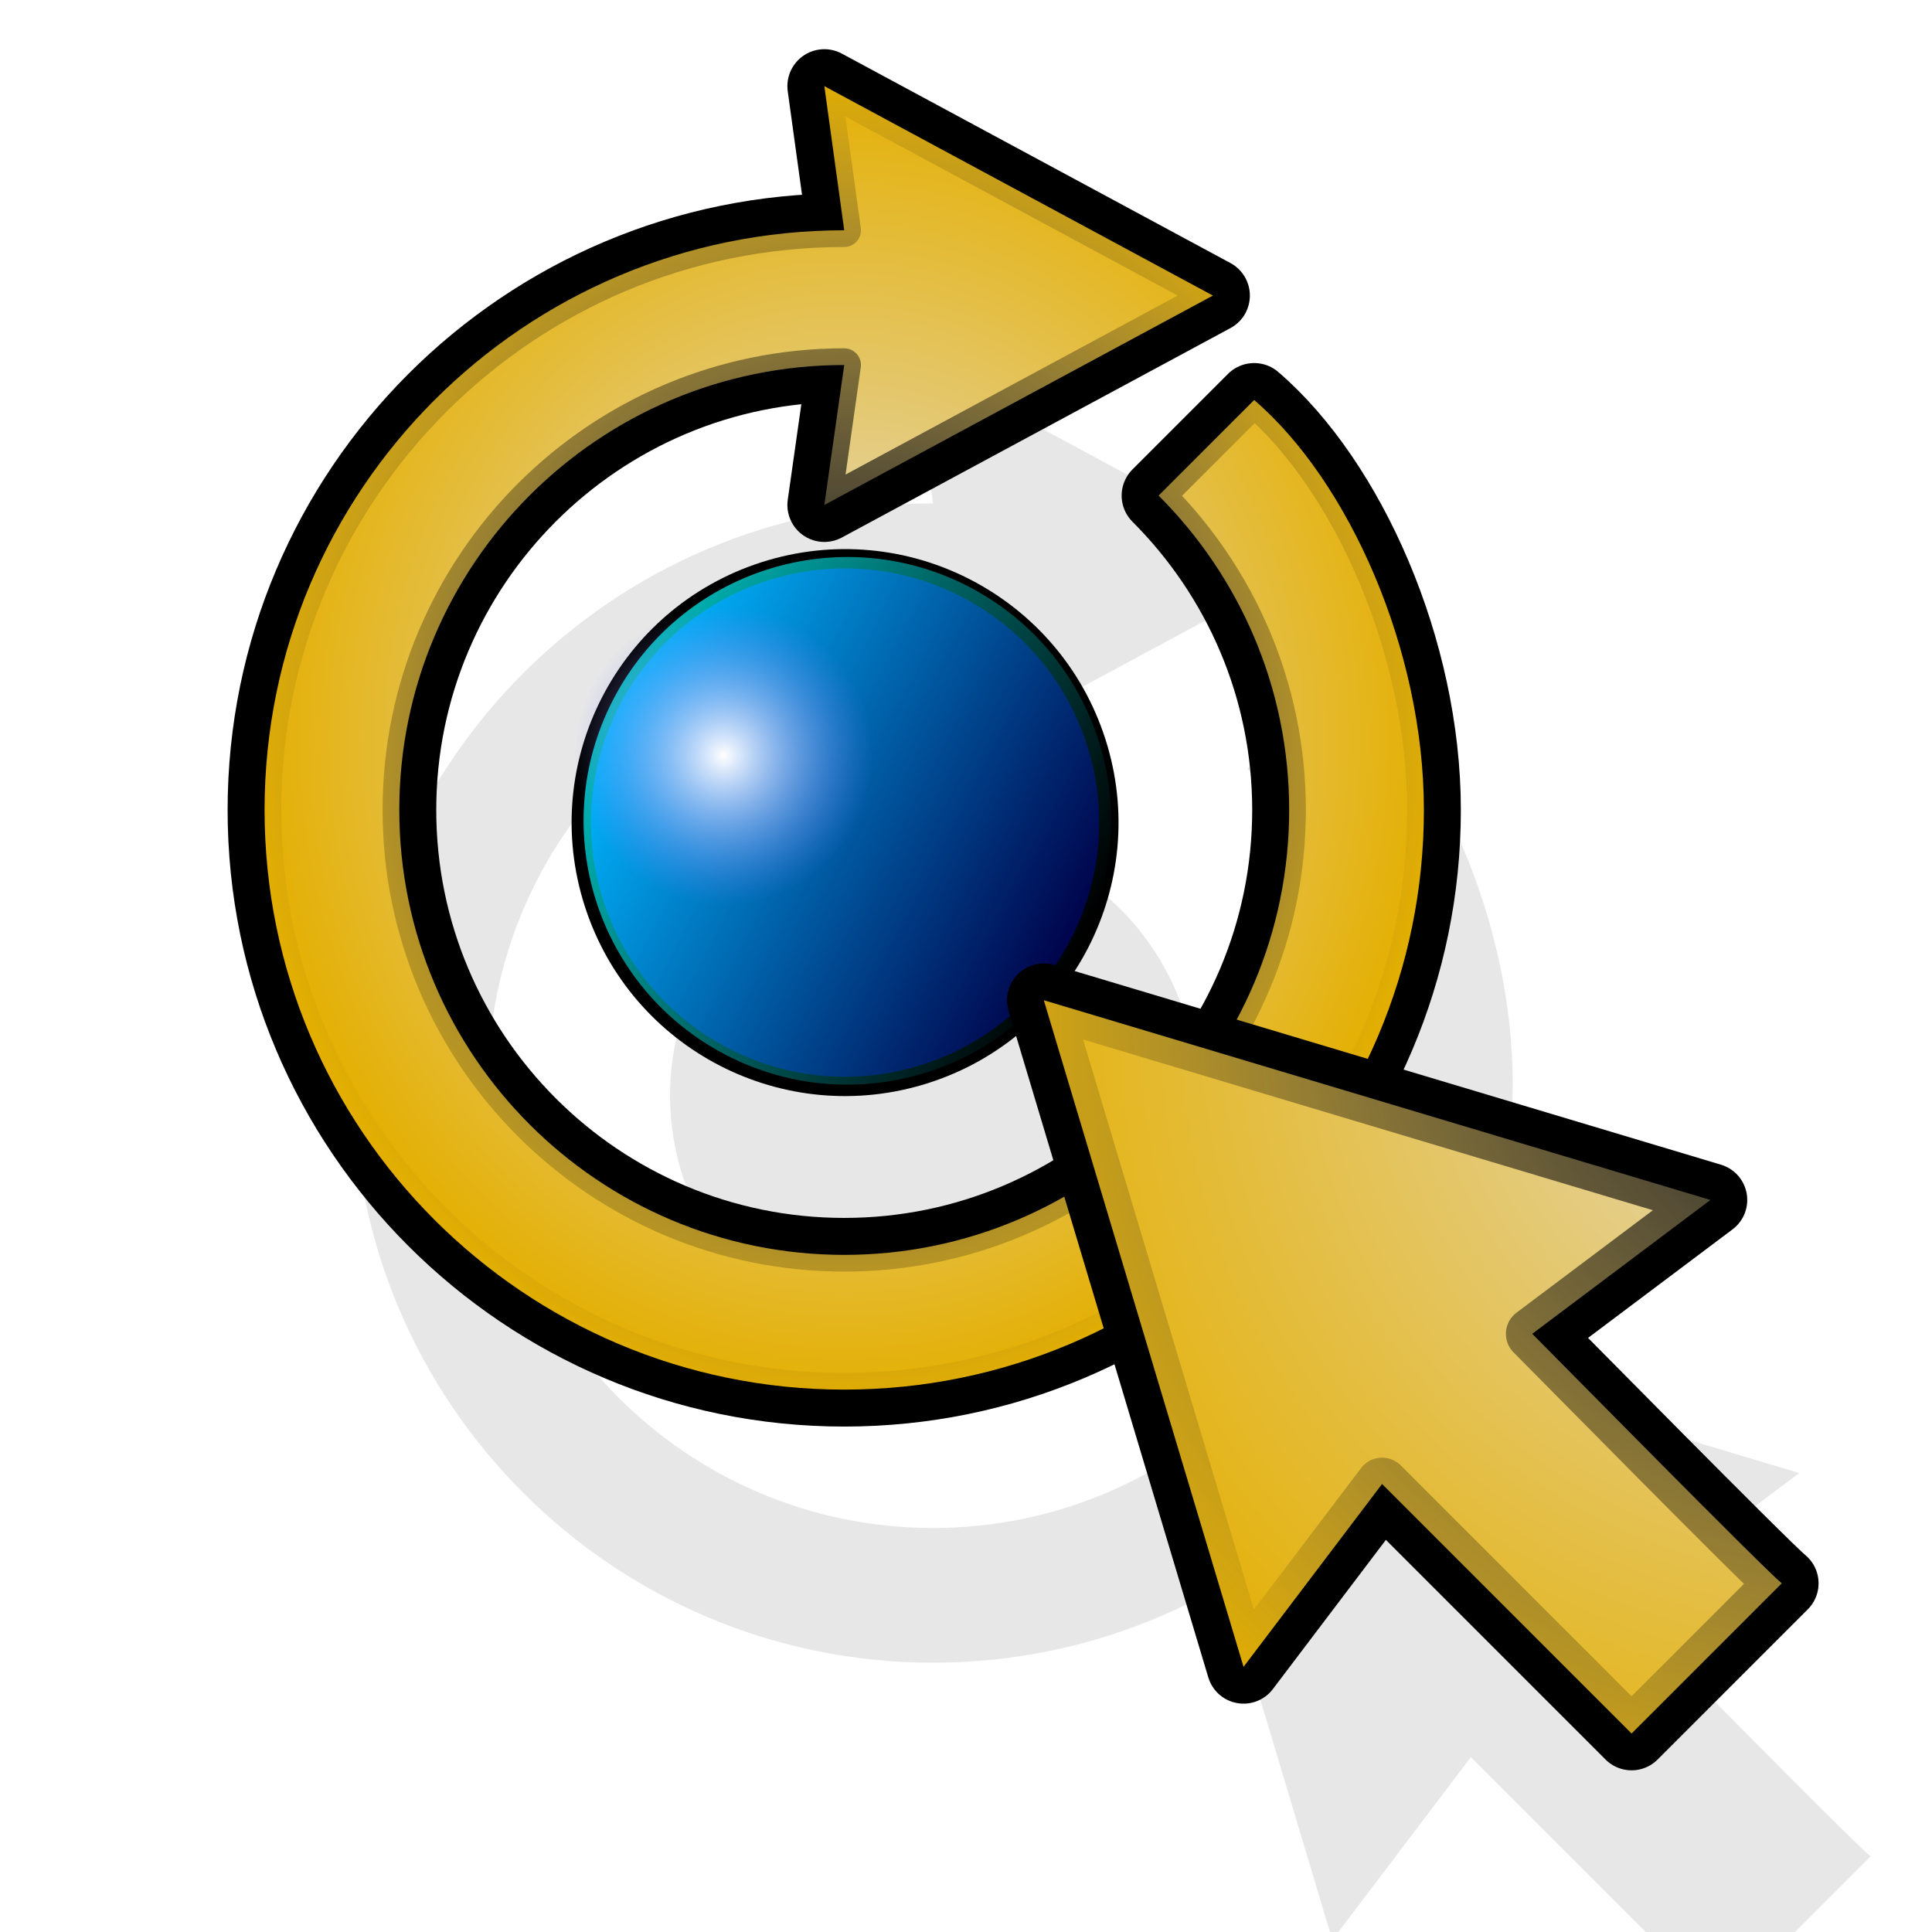
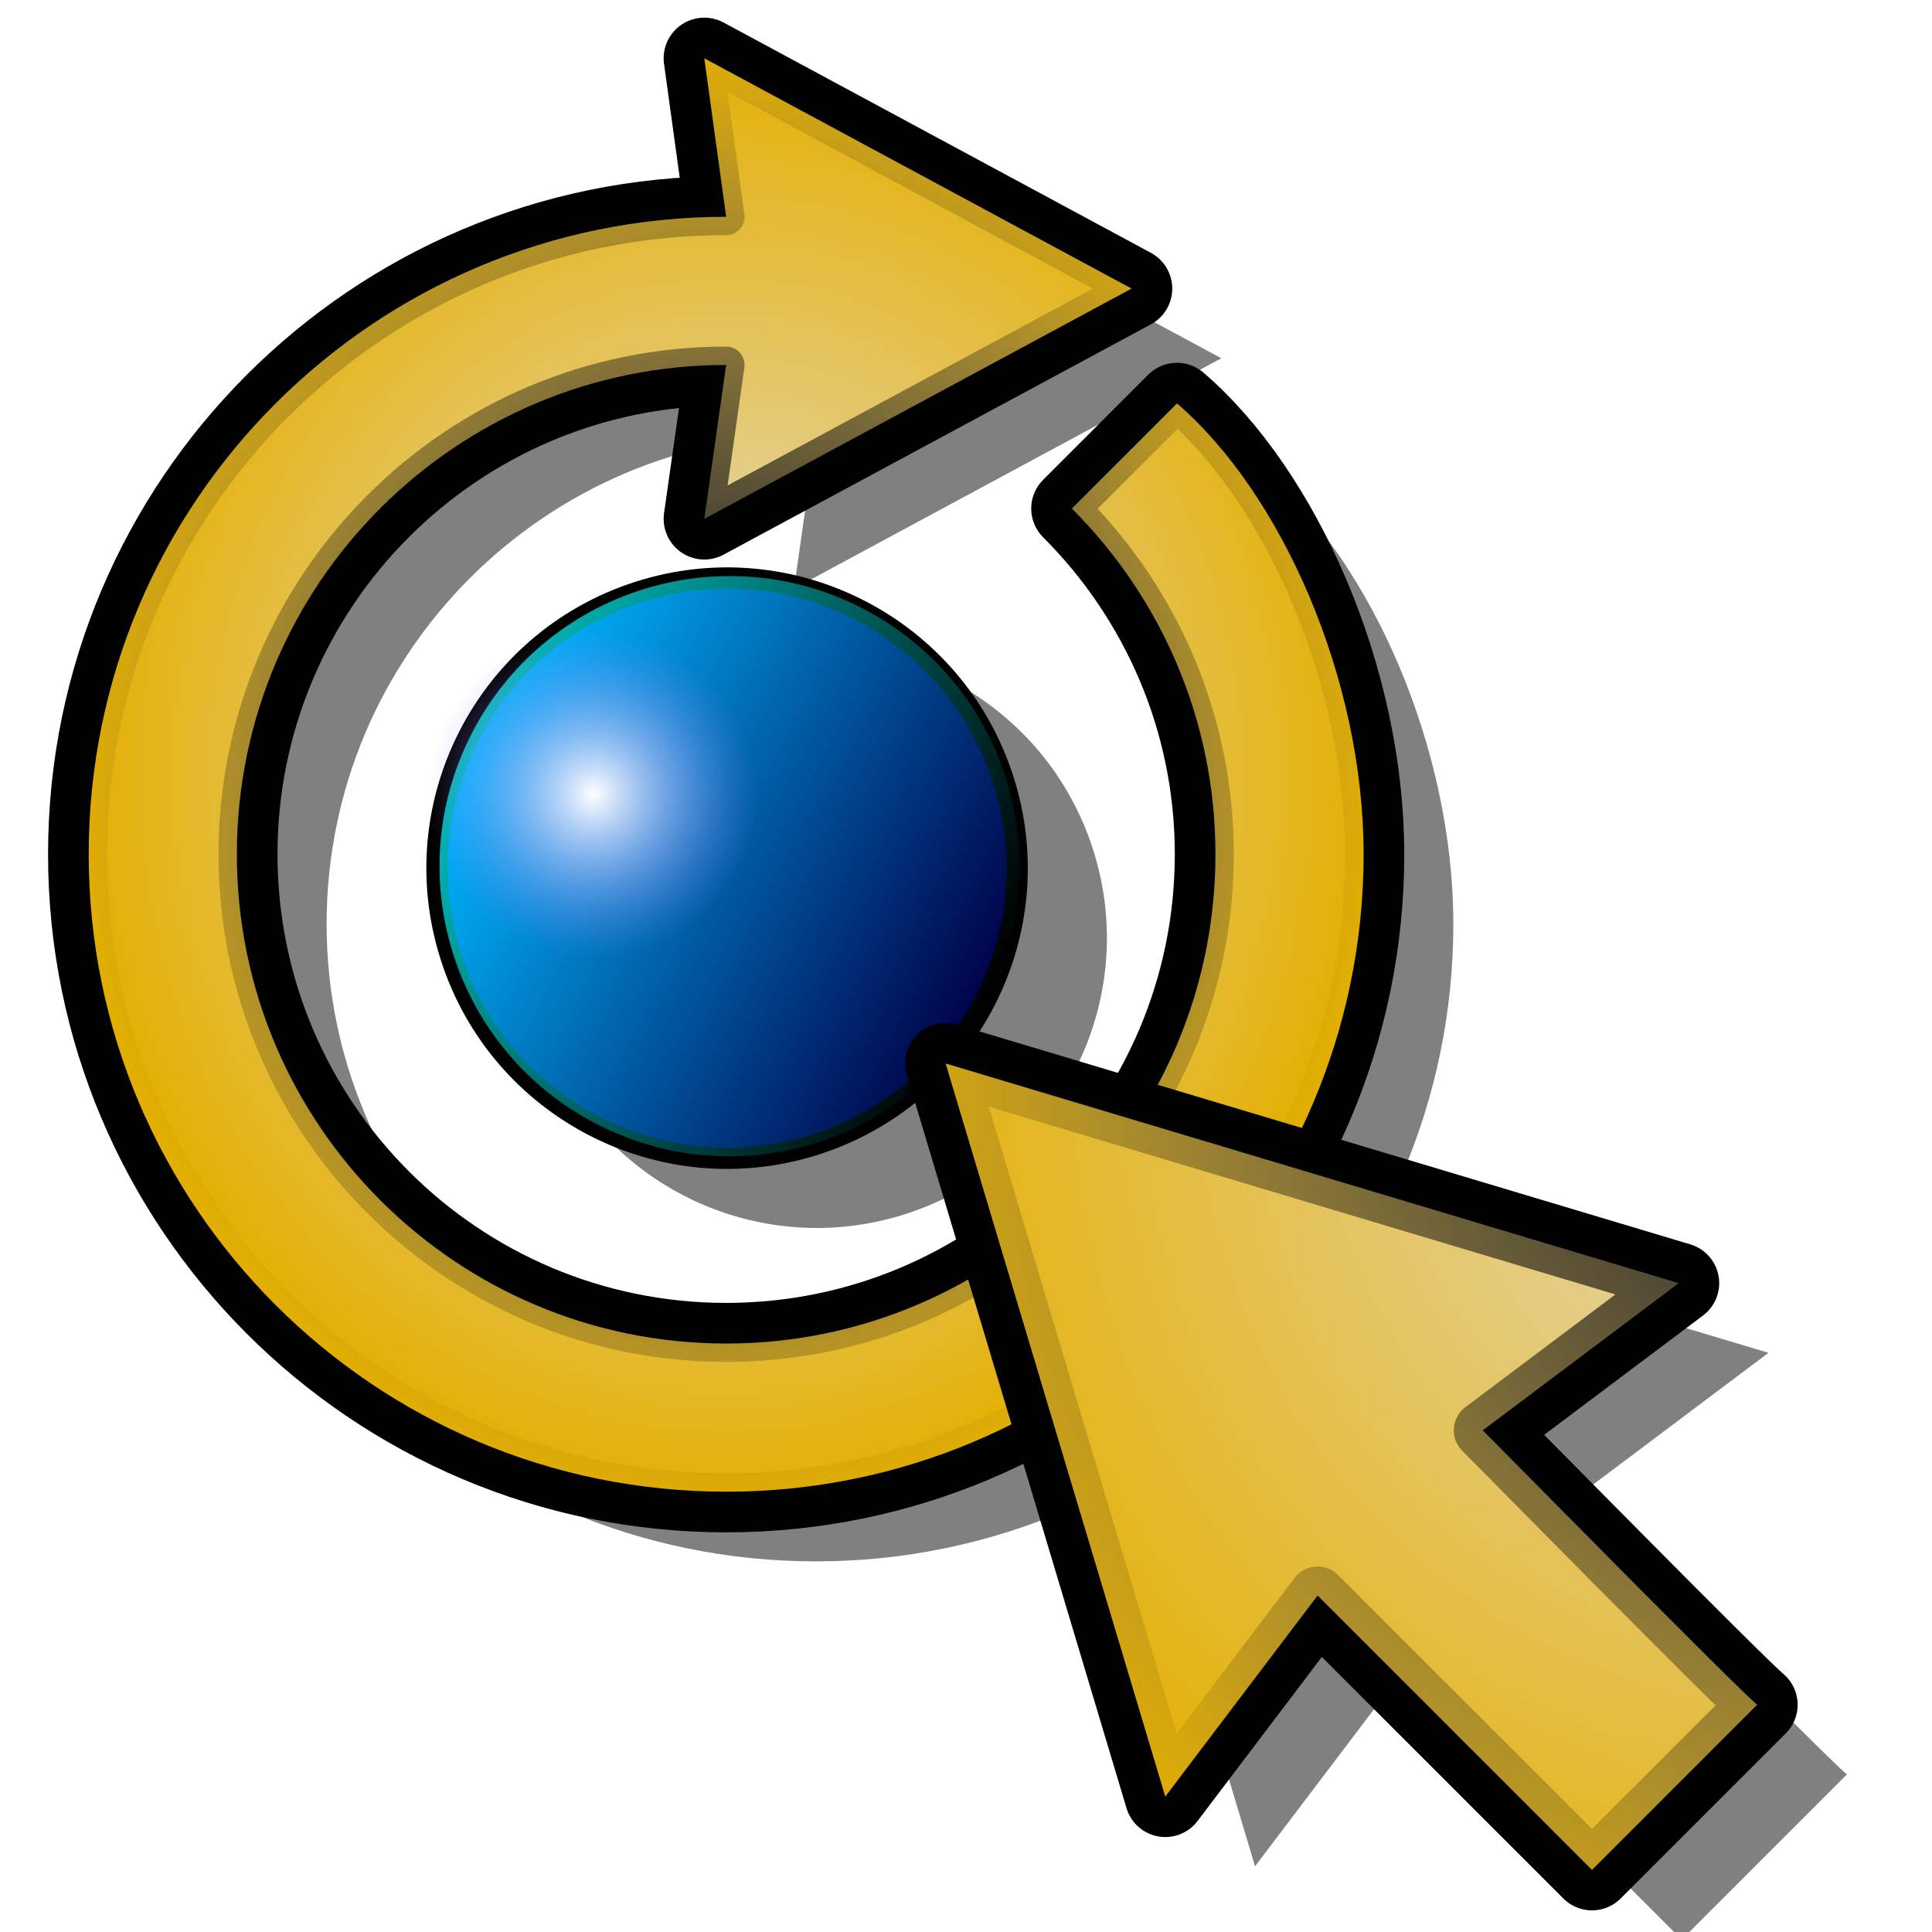
<svg xmlns="http://www.w3.org/2000/svg" xmlns:xlink="http://www.w3.org/1999/xlink" version="1.0" width="100" height="100" id="svg2">
  <defs id="defs4">
    <radialGradient xlink:href="#linearGradient3189" id="radialGradient4239" gradientUnits="userSpaceOnUse" gradientTransform="matrix(-1.709378,0,0,1.91594,141.7618,8.288233)" cx="50.059" cy="48.854" fx="50.059" fy="48.854" r="42.138" />
    <radialGradient xlink:href="#linearGradient3197" id="radialGradient4237" gradientUnits="userSpaceOnUse" gradientTransform="matrix(-1.709378,0,0,1.91594,141.7618,8.288233)" cx="50.059" cy="48.854" fx="50.059" fy="48.854" r="42.138" />
    <linearGradient id="linearGradient3189">
      <stop style="stop-color:#000000;stop-opacity:1;" offset="0" id="stop3191" />
      <stop style="stop-color:#000000;stop-opacity:0;" offset="1" id="stop3193" />
    </linearGradient>
    <linearGradient id="linearGradient3197">
      <stop style="stop-color:#e4e1e1;stop-opacity:1;" offset="0" id="stop3199" />
      <stop style="stop-color:#e4af00;stop-opacity:1;" offset="1" id="stop3201" />
    </linearGradient>
    <linearGradient id="linearGradient3384">
      <stop style="stop-color:#00ffff;stop-opacity:1;" offset="0" id="stop3386" />
      <stop style="stop-color:#000000;stop-opacity:1" offset="1" id="stop3388" />
    </linearGradient>
    <linearGradient id="linearGradient3252">
      <stop style="stop-color:#ffffff;stop-opacity:1" offset="0" id="stop3254" />
      <stop style="stop-color:#7f7fff;stop-opacity:0;" offset="1" id="stop3256" />
    </linearGradient>
    <radialGradient xlink:href="#linearGradient3197" id="radialGradient2631" gradientUnits="userSpaceOnUse" gradientTransform="matrix(0.9573786,0,0,1.073069,80.46547,10.13421)" cx="50.059" cy="48.854" fx="50.059" fy="48.854" r="42.138" />
    <radialGradient xlink:href="#linearGradient3189" id="radialGradient2633" gradientUnits="userSpaceOnUse" gradientTransform="matrix(0.9573786,0,0,1.073069,80.46547,10.13421)" cx="50.059" cy="48.854" fx="50.059" fy="48.854" r="42.138" />
-     <radialGradient xlink:href="#linearGradient3252" id="radialGradient3792" gradientUnits="userSpaceOnUse" gradientTransform="matrix(0.2237392,-7.1617456e-2,7.1617456e-2,0.2237392,19.93763,29.08482)" cx="58.012" cy="63.346" fx="58.012" fy="63.346" r="33.113" />
-     <linearGradient xlink:href="#linearGradient3384" id="linearGradient3795" gradientUnits="userSpaceOnUse" gradientTransform="matrix(0.3720963,0.191646,-0.191646,0.3720963,34.414,7.797236)" x1="25.398" y1="63.346" x2="90.625" y2="63.346" />
+     <radialGradient xlink:href="#linearGradient3252" id="radialGradient3792" gradientUnits="userSpaceOnUse" gradientTransform="matrix(0.2460458,-7.8757667e-2,7.8757667e-2,0.2460458,11.45737,30.098)" cx="58.012" cy="63.346" fx="58.012" fy="63.346" r="33.113" />
+     <linearGradient xlink:href="#linearGradient3384" id="linearGradient3795" gradientUnits="userSpaceOnUse" gradientTransform="matrix(0.409194,0.210753,-0.210753,0.409194,27.37703,6.68806)" x1="25.398" y1="63.346" x2="90.625" y2="63.346" />
  </defs>
-   <g id="g3840" transform="translate(187.3469,64.08163)">
-     <path d="M -126.01,-11.53 C -123.71,-4.35 -127.667,3.335 -134.848,5.634 C -142.029,7.932 -149.714,3.974 -152.011,-3.208 C -154.311,-10.388 -150.353,-18.073 -143.172,-20.372 C -135.992,-22.67 -128.307,-18.712 -126.01,-11.53 L -126.01,-11.53 z " style="fill:#e7e7e8;fill-opacity:1;fill-rule:evenodd;stroke:none;stroke-width:1;stroke-linecap:butt;stroke-linejoin:miter;stroke-miterlimit:4;stroke-dasharray:none;stroke-opacity:1" id="path3798" />
-     <path id="path3806" d="M -139.054,-38.026 L -140.083,-45.487 L -119.971,-34.648 L -140.083,-23.809 L -139.054,-31.053 C -151.764,-31.053 -162.083,-20.734 -162.083,-8.023 C -162.083,4.687 -151.764,15.006 -139.054,15.006 C -126.343,15.006 -116.024,4.687 -116.024,-8.023 C -116.024,-14.379 -118.613,-20.127 -122.782,-24.295 L -117.835,-29.242 C -112.935,-25.032 -109.051,-16.304 -109.051,-8.023 C -109.051,8.537 -122.493,21.979 -139.054,21.979 C -155.614,21.979 -169.057,8.537 -169.057,-8.023 C -169.057,-24.584 -155.614,-38.026 -139.054,-38.026 z " style="fill:#e7e7e8;fill-opacity:1;fill-rule:evenodd;stroke:none;stroke-width:3.826;stroke-linecap:round;stroke-linejoin:round;stroke-miterlimit:4;stroke-dasharray:none;stroke-dashoffset:0;stroke-opacity:1" />
-     <path id="path3812" d="M -111.216,26.866 L -118.385,36.33 L -128.723,1.825 L -94.219,12.163 L -103.442,19.091 C -102.556,19.977 -91.477,31.232 -90.527,32.007 L -98.301,39.781 L -111.216,26.866 z " style="fill:#e7e7e8;fill-opacity:1;fill-rule:evenodd;stroke:none;stroke-width:3.809;stroke-linecap:round;stroke-linejoin:round;stroke-miterlimit:4;stroke-dasharray:none;stroke-dashoffset:0;stroke-opacity:1" />
+   <g id="g3840" transform="matrix(1.099699,0,0,1.099699,195.1479,56.64612)" style="fill:#808080;fill-opacity:1">
+     <path d="M -126.01,-11.53 C -123.71,-4.35 -127.667,3.335 -134.848,5.634 C -142.029,7.932 -149.714,3.974 -152.011,-3.208 C -154.311,-10.388 -150.353,-18.073 -143.172,-20.372 C -135.992,-22.67 -128.307,-18.712 -126.01,-11.53 L -126.01,-11.53 z " style="fill:#808080;fill-opacity:1;fill-rule:evenodd;stroke:none;stroke-width:1;stroke-linecap:butt;stroke-linejoin:miter;stroke-miterlimit:4;stroke-dasharray:none;stroke-opacity:1" id="path3798" />
+     <path id="path3806" d="M -139.054,-38.026 L -140.083,-45.487 L -119.971,-34.648 L -140.083,-23.809 L -139.054,-31.053 C -151.764,-31.053 -162.083,-20.734 -162.083,-8.023 C -162.083,4.687 -151.764,15.006 -139.054,15.006 C -126.343,15.006 -116.024,4.687 -116.024,-8.023 C -116.024,-14.379 -118.613,-20.127 -122.782,-24.295 L -117.835,-29.242 C -112.935,-25.032 -109.051,-16.304 -109.051,-8.023 C -109.051,8.537 -122.493,21.979 -139.054,21.979 C -155.614,21.979 -169.057,8.537 -169.057,-8.023 C -169.057,-24.584 -155.614,-38.026 -139.054,-38.026 z " style="fill:#808080;fill-opacity:1;fill-rule:evenodd;stroke:none;stroke-width:3.826;stroke-linecap:round;stroke-linejoin:round;stroke-miterlimit:4;stroke-dasharray:none;stroke-dashoffset:0;stroke-opacity:1" />
+     <path id="path3812" d="M -111.216,26.866 L -118.385,36.33 L -128.723,1.825 L -94.219,12.163 L -103.442,19.091 C -102.556,19.977 -91.477,31.232 -90.527,32.007 L -98.301,39.781 L -111.216,26.866 z " style="fill:#808080;fill-opacity:1;fill-rule:evenodd;stroke:none;stroke-width:3.809;stroke-linecap:round;stroke-linejoin:round;stroke-miterlimit:4;stroke-dasharray:none;stroke-dashoffset:0;stroke-opacity:1" />
  </g>
-   <path id="path3560" style="fill:#0000ff;fill-opacity:1;fill-rule:evenodd;stroke:#000000;stroke-width:1;stroke-linecap:butt;stroke-linejoin:miter;stroke-miterlimit:4;stroke-dasharray:none;stroke-opacity:1" d="M 56.741,38.416 C 59.041,45.596 55.084,53.281 47.903,55.58 C 40.722,57.879 33.037,53.92 30.74,46.739 C 28.44,39.558 32.398,31.873 39.578,29.574 C 46.759,27.276 54.444,31.234 56.741,38.416 L 56.741,38.416 z " />
-   <path id="path3562" style="opacity:0.717;fill:url(#linearGradient3795);fill-opacity:1;fill-rule:evenodd;stroke:none;stroke-width:1px;stroke-linecap:butt;stroke-linejoin:miter;stroke-opacity:1" d="M 55.995,48.736 C 52.544,55.44 44.312,58.076 37.609,54.623 C 30.906,51.171 28.271,42.938 31.725,36.235 C 35.176,29.532 43.408,26.896 50.111,30.348 C 56.814,33.801 59.449,42.034 55.995,48.736 L 55.995,48.736 z " />
-   <path id="path3564" style="fill:url(#radialGradient3792);fill-opacity:1;fill-rule:evenodd;stroke:none;stroke-width:1px;stroke-linecap:butt;stroke-linejoin:miter;stroke-opacity:1" d="M 44.751,36.767 C 46.042,40.798 43.82,45.111 39.79,46.401 C 35.759,47.691 31.446,45.47 30.157,41.439 C 28.866,37.409 31.087,33.095 35.118,31.805 C 39.148,30.515 43.461,32.737 44.751,36.767 L 44.751,36.767 z " />
-   <g id="g2627" transform="matrix(0.7651519,0,0,0.7651519,-54.54149,-9.673722)">
+   <path id="path3560" style="fill:#0000ff;fill-opacity:1;fill-rule:evenodd;stroke:#000000;stroke-width:1.1;stroke-linecap:butt;stroke-linejoin:miter;stroke-miterlimit:4;stroke-dasharray:none;stroke-opacity:1" d="M 51.93,40.359 C 54.459,48.256 50.107,56.707 42.211,59.235 C 34.314,61.762 25.863,57.409 23.337,49.512 C 20.808,41.615 25.16,33.164 33.056,30.636 C 40.953,28.109 49.404,32.462 51.93,40.359 L 51.93,40.359 z " />
+   <path id="path3562" style="opacity:0.717;fill:url(#linearGradient3795);fill-opacity:1;fill-rule:evenodd;stroke:none;stroke-width:1px;stroke-linecap:butt;stroke-linejoin:miter;stroke-opacity:1" d="M 51.11,51.708 C 47.315,59.08 38.261,61.979 30.89,58.183 C 23.519,54.386 20.622,45.332 24.419,37.962 C 28.215,30.59 37.268,27.691 44.639,31.487 C 52.011,35.284 54.908,44.338 51.11,51.708 L 51.11,51.708 z " />
+   <path id="path3564" style="fill:url(#radialGradient3792);fill-opacity:1;fill-rule:evenodd;stroke:none;stroke-width:1px;stroke-linecap:butt;stroke-linejoin:miter;stroke-opacity:1" d="M 38.744,38.547 C 40.164,42.979 37.721,47.722 33.289,49.141 C 28.857,50.56 24.113,48.116 22.695,43.684 C 21.276,39.252 23.719,34.508 28.151,33.089 C 32.583,31.671 37.326,34.114 38.744,38.547 L 38.744,38.547 z " />
+   <g id="g2627" transform="matrix(0.841437,0,0,0.841437,-70.44726,-12.52474)">
    <path id="path3205" d="M 128.391,28.221 L 127.046,18.471 L 153.331,32.637 L 127.046,46.803 L 128.391,37.335 C 111.779,37.335 98.293,50.821 98.293,67.433 C 98.293,84.045 111.779,97.531 128.391,97.531 C 145.003,97.531 158.489,84.045 158.489,67.433 C 158.489,59.127 155.105,51.615 149.657,46.167 L 156.122,39.702 C 162.526,45.203 167.603,56.611 167.603,67.433 C 167.603,89.076 150.034,106.645 128.391,106.645 C 106.748,106.645 89.179,89.076 89.179,67.433 C 89.179,45.789 106.748,28.221 128.391,28.221 z " style="fill:none;fill-opacity:1;fill-rule:evenodd;stroke:#000000;stroke-width:5;stroke-linecap:round;stroke-linejoin:round;stroke-miterlimit:4;stroke-dasharray:none;stroke-dashoffset:0;stroke-opacity:1" />
    <path id="path3176" d="M 128.391,28.221 L 127.046,18.471 L 153.331,32.637 L 127.046,46.803 L 128.391,37.335 C 111.779,37.335 98.293,50.821 98.293,67.433 C 98.293,84.045 111.779,97.531 128.391,97.531 C 145.003,97.531 158.489,84.045 158.489,67.433 C 158.489,59.127 155.105,51.615 149.657,46.167 L 156.122,39.702 C 162.526,45.203 167.603,56.611 167.603,67.433 C 167.603,89.076 150.034,106.645 128.391,106.645 C 106.748,106.645 89.179,89.076 89.179,67.433 C 89.179,45.789 106.748,28.221 128.391,28.221 z " style="fill:url(#radialGradient2631);fill-opacity:1;fill-rule:evenodd;stroke:url(#radialGradient2633);stroke-width:2.261;stroke-linecap:round;stroke-linejoin:round;stroke-miterlimit:4;stroke-dashoffset:0;stroke-opacity:1" />
  </g>
-   <g id="g4217" transform="matrix(0.4777442,0.4777442,0.4777442,-0.4777442,25.30156,69.3543)">
+   <g id="g4217" transform="matrix(0.525375,0.525375,0.525375,-0.525375,17.35609,74.38232)">
    <path id="path3242" d="M 56.192,40.582 L 58.594,23.174 L 11.662,48.466 L 58.594,73.759 L 56.192,56.855 C 58.046,56.855 81.42,56.671 83.226,56.855 L 83.226,40.582 L 56.192,40.582 z " style="fill:none;fill-opacity:1;fill-rule:evenodd;stroke:#000000;stroke-width:5.637;stroke-linecap:round;stroke-linejoin:round;stroke-miterlimit:4;stroke-dasharray:none;stroke-dashoffset:0;stroke-opacity:1" />
    <path id="path2820" d="M 56.192,40.582 L 58.594,23.174 L 11.662,48.466 L 58.594,73.759 L 56.192,56.855 C 58.046,56.855 81.42,56.671 83.226,56.855 L 83.226,40.582 L 56.192,40.582 z " style="fill:url(#radialGradient4237);fill-opacity:1;fill-rule:evenodd;stroke:url(#radialGradient4239);stroke-width:4.037;stroke-linecap:round;stroke-linejoin:round;stroke-miterlimit:4;stroke-dashoffset:0;stroke-opacity:1" />
  </g>
</svg>
